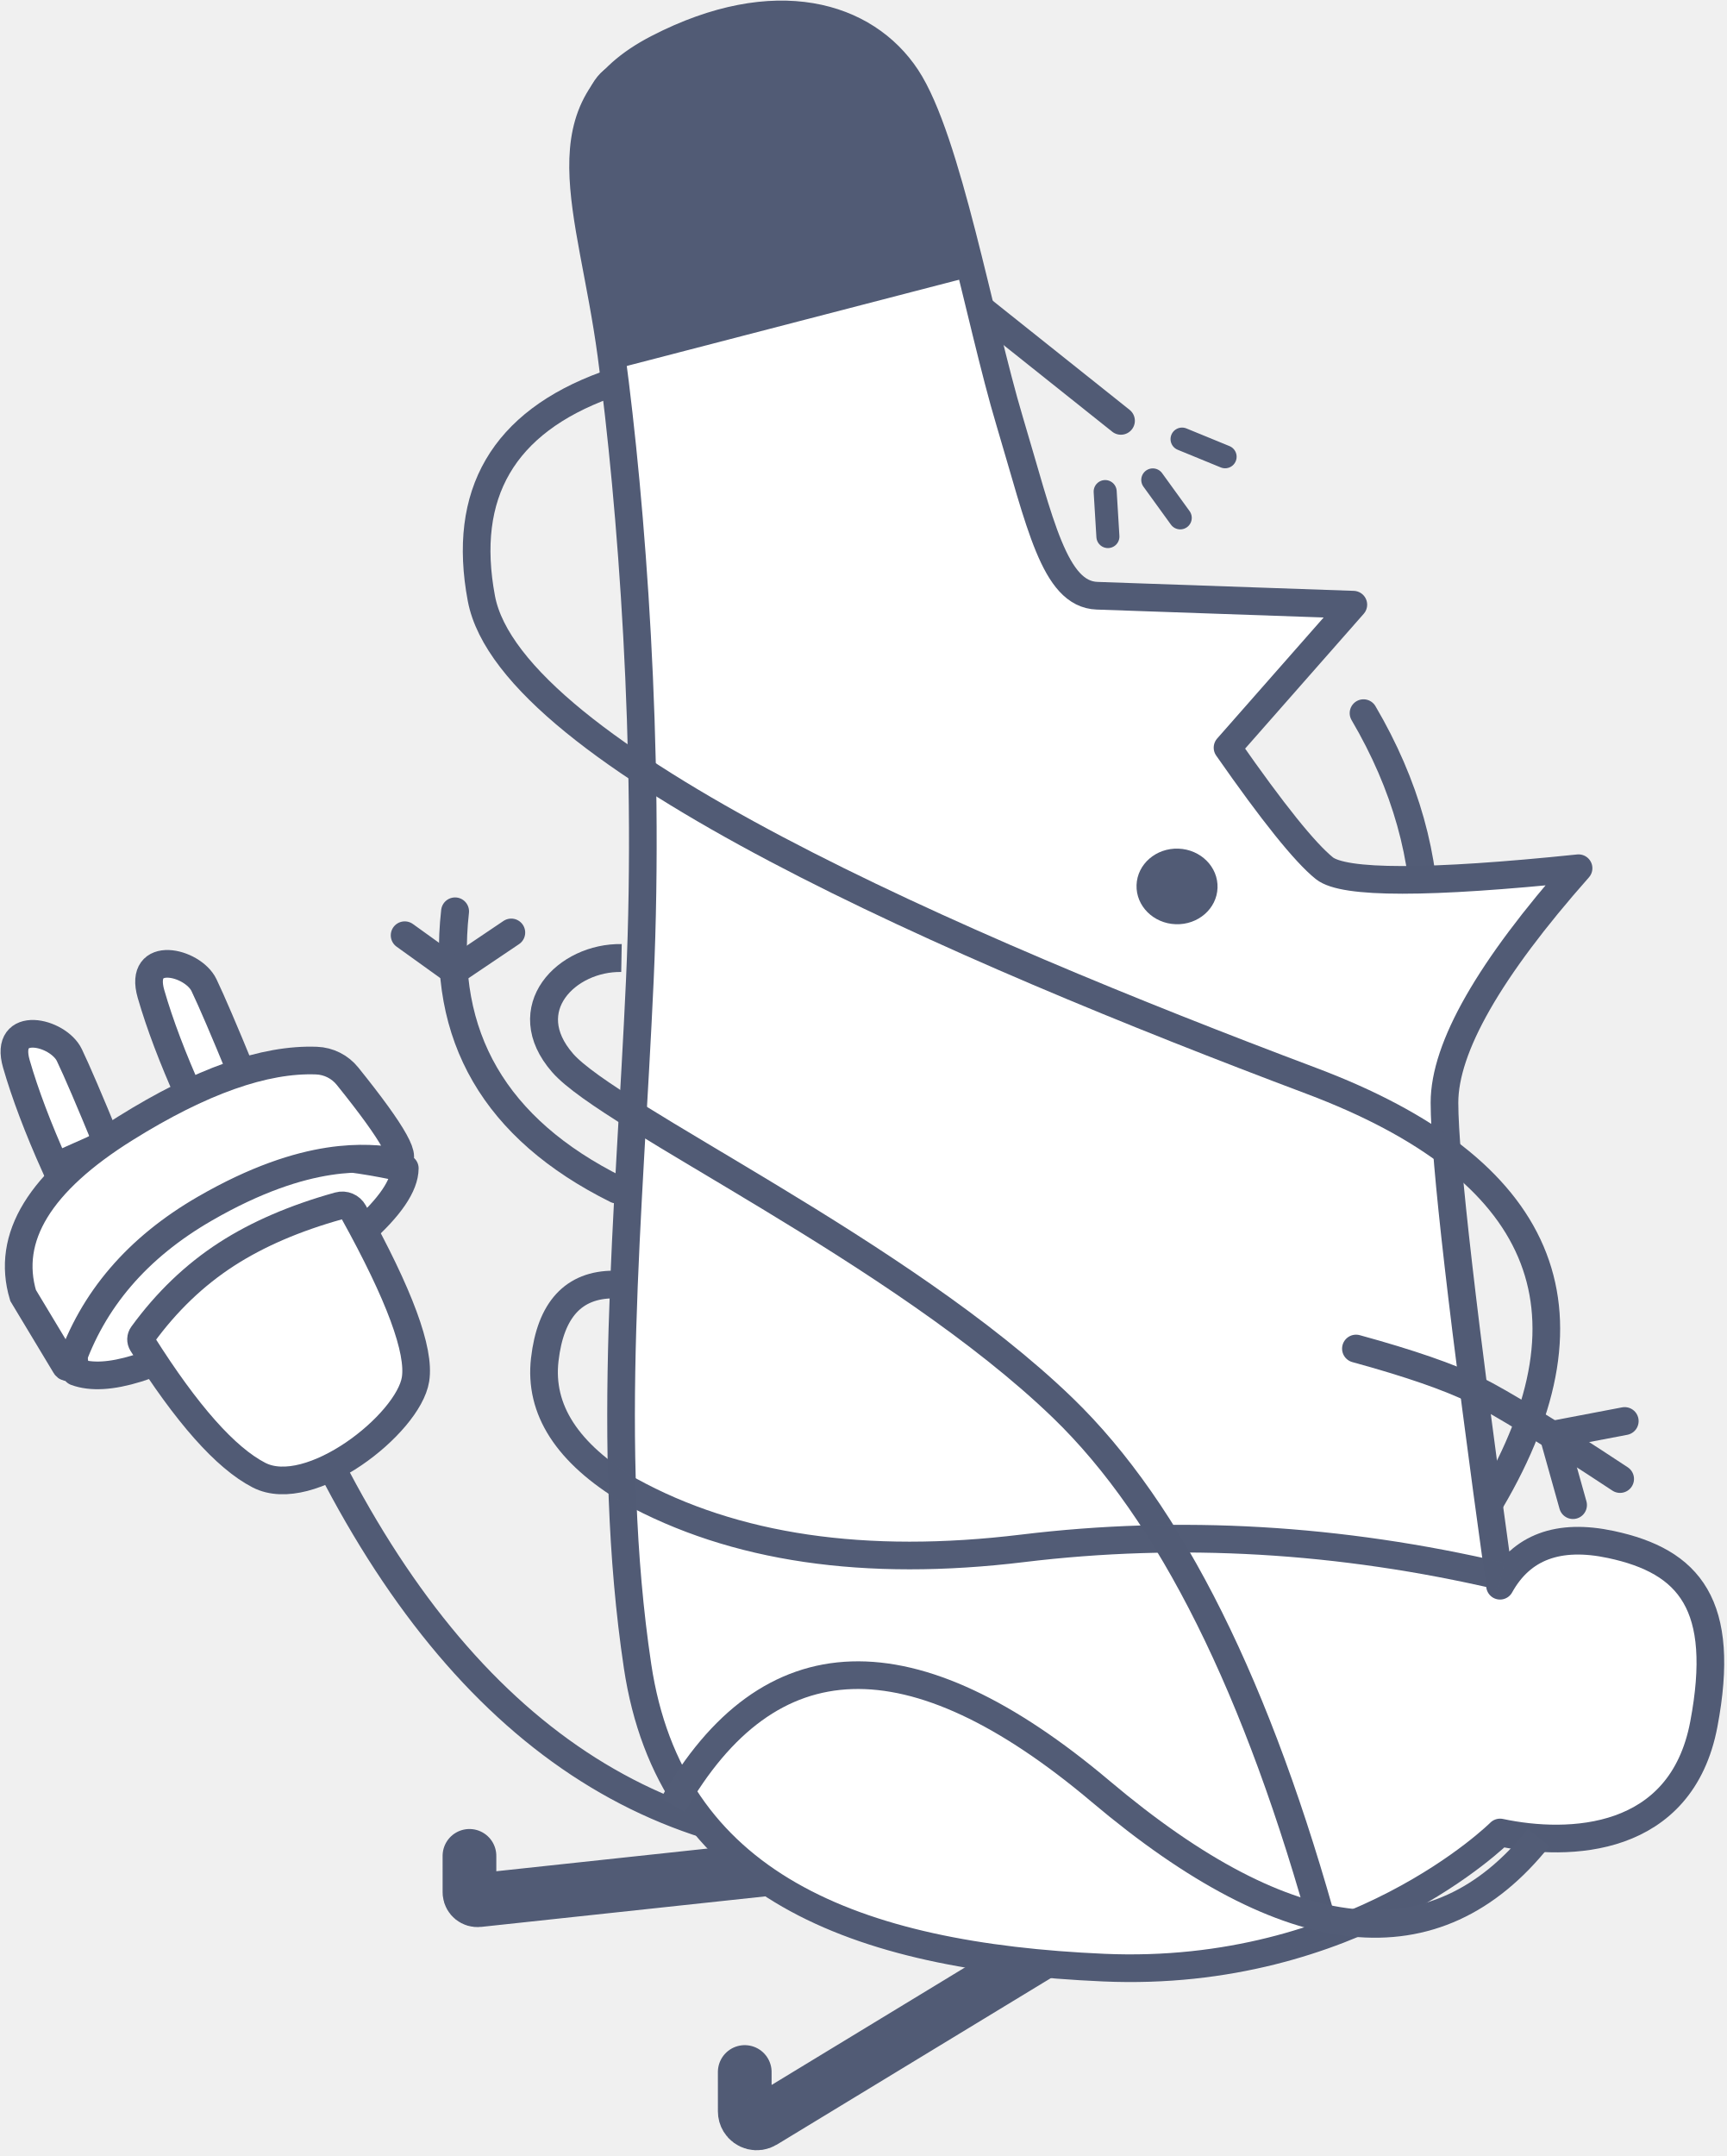
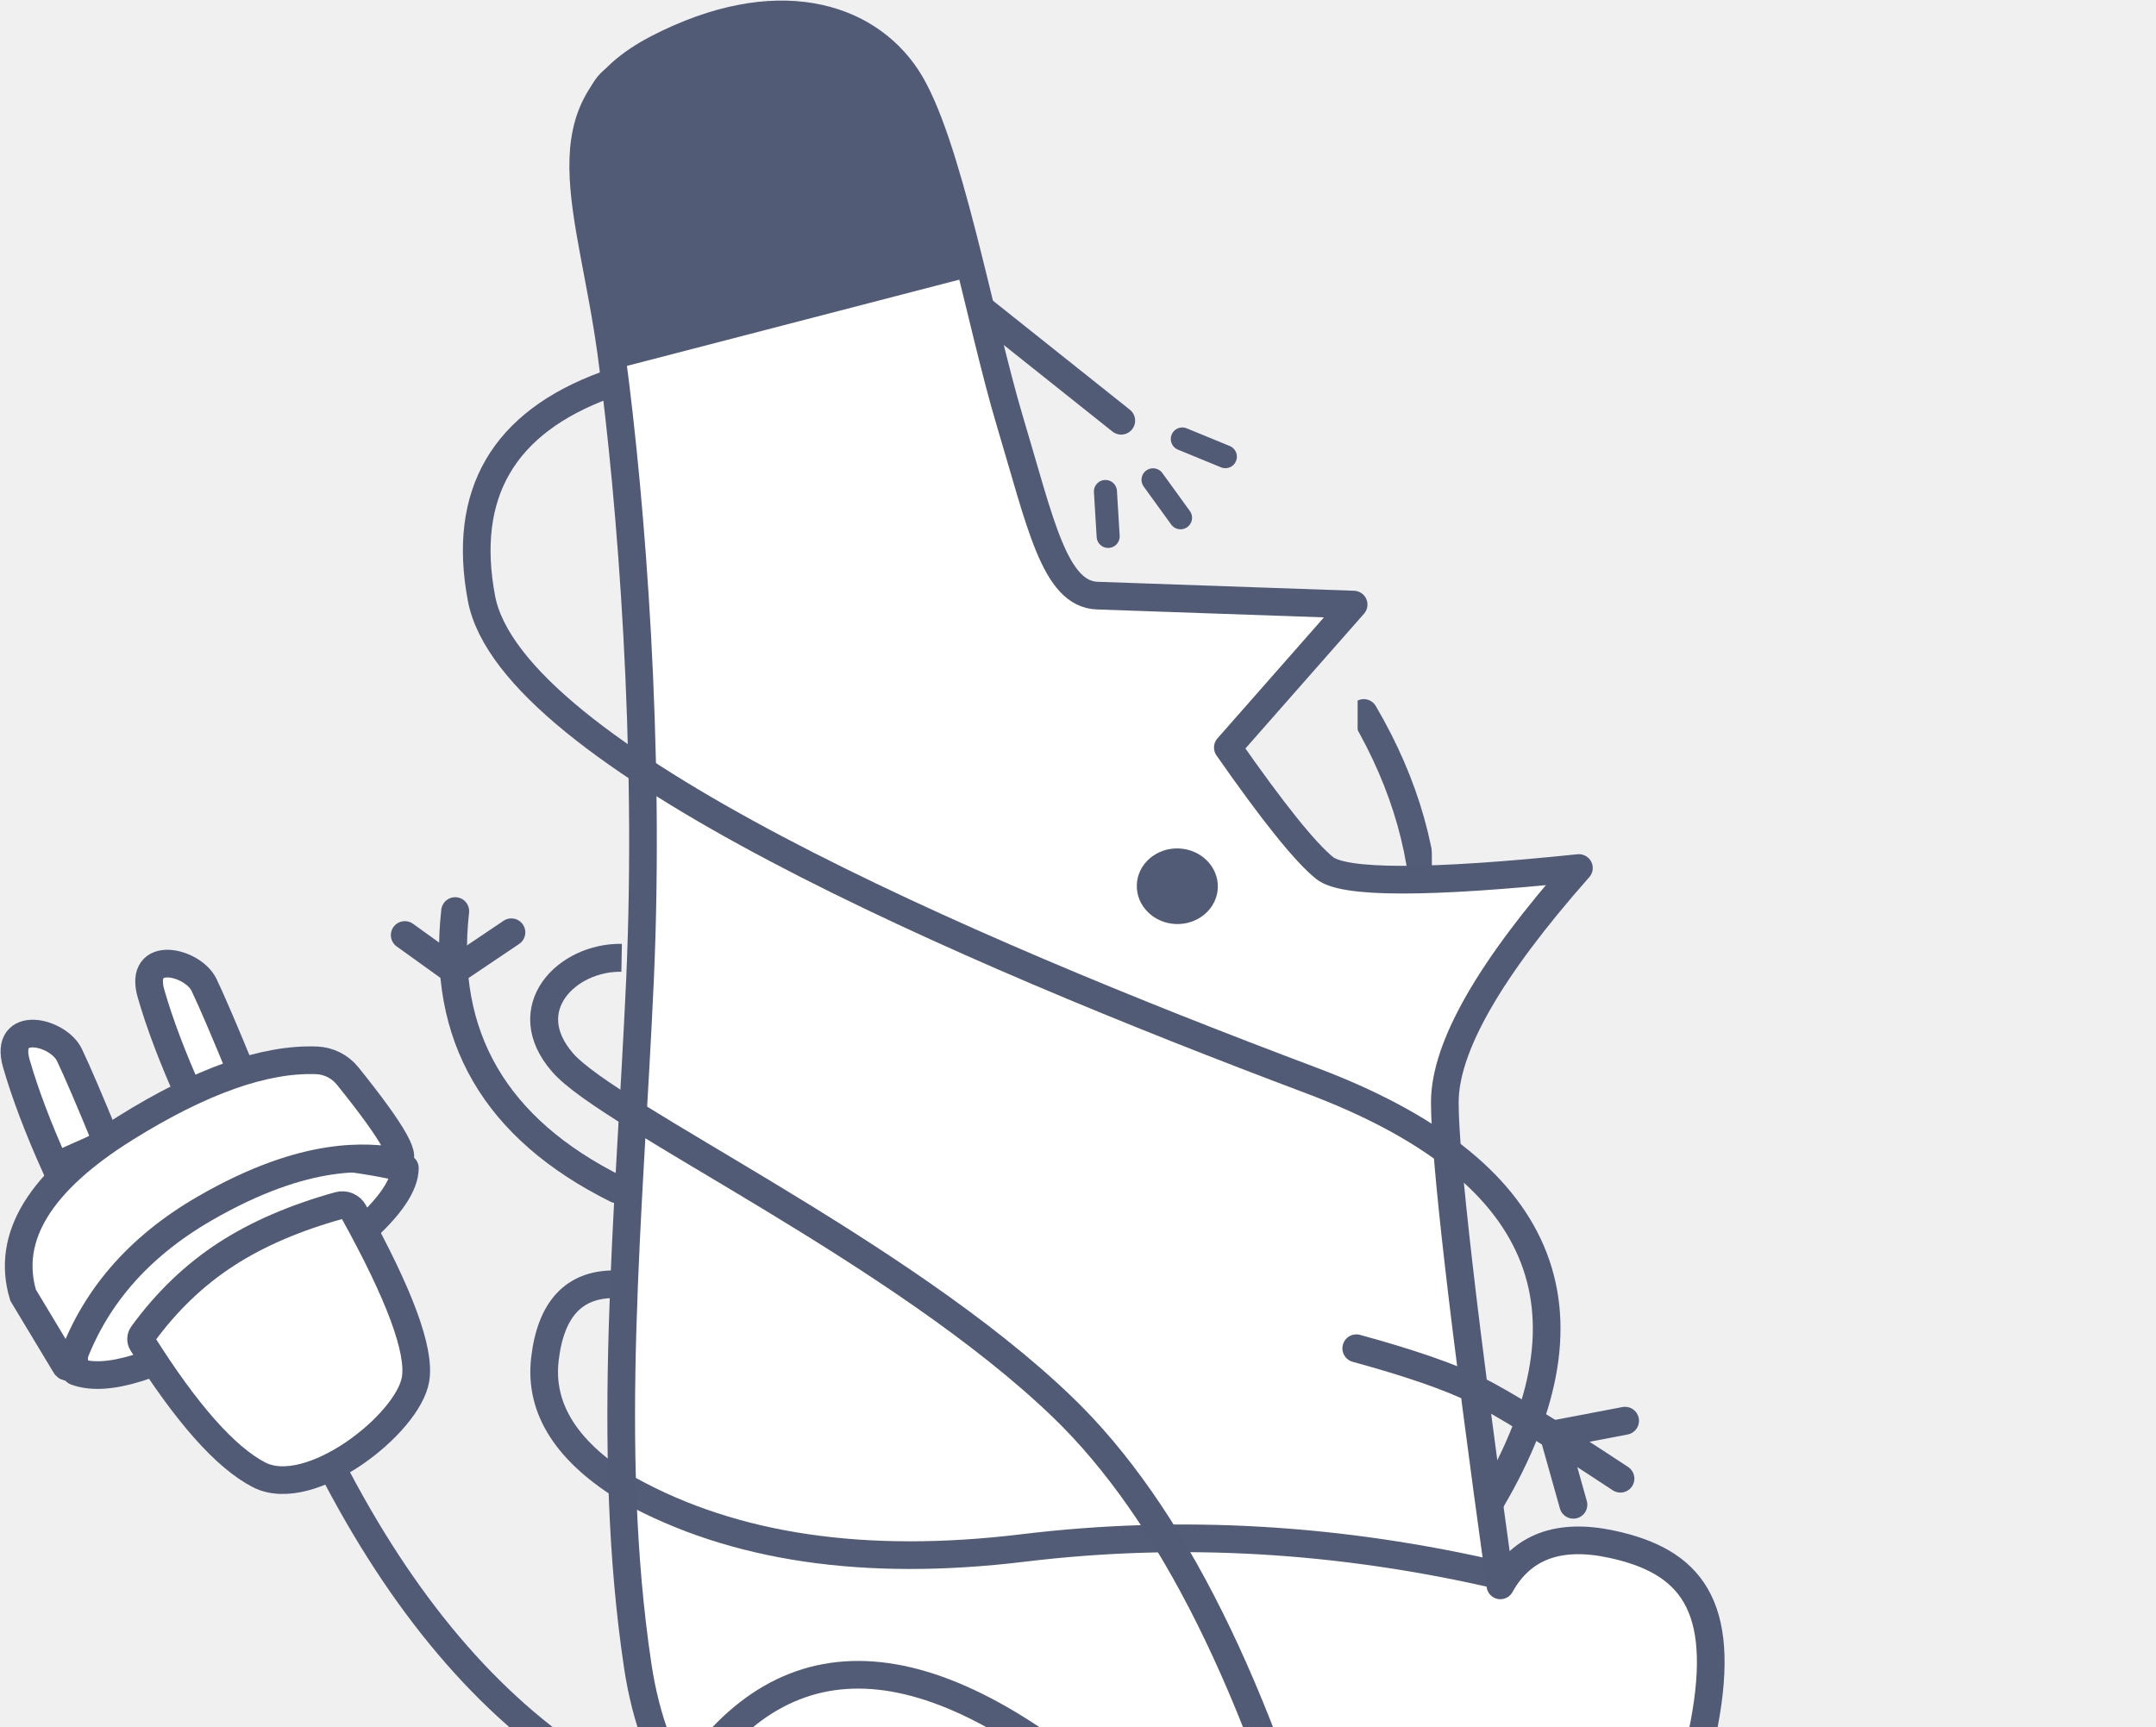
- <svg xmlns="http://www.w3.org/2000/svg" width="153" height="191" viewBox="0 0 153 191">
-   <g fill="none" fill-rule="evenodd" transform="translate(-3)">
-     <path stroke="#515B75" stroke-linecap="round" stroke-width="2.451" d="M123.821,63.177 C127.547,69.522 129.372,76.019 129.295,82.668" opacity=".993" />
-     <path stroke="#515B75" stroke-width="2.451" d="M103.164,90.812 C116.117,116.408 115.32,137.739 100.773,154.806 C86.227,171.873 68.388,180.016 47.257,179.236" transform="scale(-1 1) rotate(52 0 -28.536)" />
-     <path fill="#FFF" stroke="#515B75" stroke-linejoin="round" stroke-width="2.451" d="M38.379,107.56 C37.503,110.295 33.606,113.006 26.689,115.692 C15.45,120.036 8.628,121.279 6.222,119.423 C8.631,114.359 11.134,110.719 13.73,108.501 C17.625,105.175 31.274,102.013 31.928,101.679 C32.364,101.457 34.514,103.417 38.379,107.56 Z" transform="scale(-1 1) rotate(52 0 65.237)" />
-     <path fill="#FFF" stroke="#515B75" stroke-width="2.451" d="M19.674,97.41 C17.632,93.827 16.268,91.343 15.58,89.958 C14.549,87.88 16.653,83.376 19.088,86.74 C20.71,88.982 22.391,91.749 24.129,95.04 L19.674,97.41 Z" transform="scale(-1 1) rotate(52 0 51.038)" />
-     <path fill="#FFF" stroke="#515B75" stroke-width="2.451" d="M7.744,103.608 C5.703,100.025 4.338,97.541 3.651,96.156 C2.619,94.079 4.724,89.574 7.158,92.938 C8.781,95.181 10.461,97.947 12.2,101.238 L7.744,103.608 Z" transform="scale(-1 1) rotate(52 0 81.695)" />
-     <path fill="#FFF" stroke="#515B75" stroke-width="2.451" d="M3.148,107.567 C5.843,103.832 10.896,100.614 18.308,97.912 C26.701,94.852 32.448,95.51 35.551,99.886 L38.16,106.699 C38.206,106.818 38.146,106.952 38.027,106.998 C37.976,107.017 37.92,107.018 37.868,107 C32.071,104.982 25.982,105.259 19.601,107.832 C9.77,111.796 7.088,116.54 5.908,118.469 C5.175,119.667 4.054,117.036 2.545,110.577 L2.545,110.577 C2.301,109.534 2.521,108.436 3.148,107.567 Z" transform="scale(-1 1) rotate(52 0 65.706)" />
-     <path fill="#FFF" stroke="#515B75" stroke-linejoin="round" stroke-width="2.451" d="M25.873,129.002 C29.383,130.935 40.147,128.29 41.096,123.294 C41.716,120.032 40.776,114.922 38.277,107.966 L38.277,107.966 C38.18,107.698 37.931,107.516 37.646,107.507 C34.033,107.385 30.632,107.877 27.445,108.981 C24.352,110.053 21.185,111.785 17.945,114.178 L17.945,114.178 C17.514,114.496 17.358,115.068 17.568,115.561 C20.845,123.278 23.613,127.758 25.873,129.002 Z" transform="scale(-1 1) rotate(52 0 58.258)" />
-     <path stroke="#515B75" stroke-linecap="round" stroke-linejoin="round" stroke-width="2.474" d="M87.513,25.471 L102.323,37.275" />
-     <path stroke="#515B75" stroke-linecap="round" stroke-width="2.474" d="M58.063,105.117 C47.106,100.14 42.05,92.099 42.898,80.996" transform="rotate(2 50.435 93.056)" />
-     <polygon fill="#FFF" points="109.567 70.336 120.777 82.597 132.369 130.442 136.49 140.656 136.49 145.379 119.308 137.431" transform="rotate(2 123.029 107.858)" />
-     <path stroke="#515B75" stroke-linecap="round" stroke-width="4.759" d="M94.858,172.604 L70.872,188.349 C70.382,188.671 69.725,188.534 69.404,188.045 C69.297,187.883 69.237,187.694 69.231,187.5 L69.108,184.011" transform="rotate(2 81.983 180.447)" />
-     <path stroke="#515B75" stroke-linecap="round" stroke-width="4.759" d="M70.69,165.157 L45.443,168.764 C45.056,168.819 44.698,168.551 44.643,168.164 C44.64,168.139 44.637,168.114 44.636,168.089 L44.523,164.867" transform="rotate(2 57.607 166.805)" />
-     <path fill="#FFF" stroke="#515B75" stroke-linecap="round" stroke-linejoin="round" stroke-width="2.451" d="M103.802,174.384 C81.648,174.183 65.171,168.398 61.587,149.132 C58.004,129.865 59.454,109.118 59.667,88.428 C59.88,67.738 57.45,46.227 55.21,33.081 C52.97,19.935 48.181,11.547 58.392,5.824 C68.603,0.101 76.674,2.27 80.496,7.645 C84.319,13.021 87.683,28.881 90.695,37.783 C93.708,46.685 95.168,52.942 98.97,52.942 C101.505,52.942 109.079,52.942 121.691,52.942 L110.993,65.991 C115.192,71.585 118.173,75.041 119.936,76.361 C121.7,77.681 129.204,77.42 142.451,75.578 C134.847,84.804 131.131,91.864 131.302,96.758 C131.474,101.652 133.611,115.848 137.715,139.346 C139.492,135.855 142.722,134.523 147.403,135.352 C154.425,136.594 157.818,140.338 156.192,150.968 C154.567,161.598 144.648,162.281 138.481,161.193 C138.481,161.193 125.956,174.584 103.802,174.384 Z" transform="rotate(2 104.353 88.414)" />
-     <polyline stroke="#515B75" stroke-linecap="round" stroke-width="2.474" points="38.818 83.025 43.315 86.024 48.241 82.45" transform="rotate(2 43.53 84.237)" />
-     <polyline stroke="#515B75" stroke-linecap="round" stroke-width="2.474" points="146.831 125.782 140.549 127.209 142.513 133.375" transform="rotate(2 143.69 129.579)" />
-     <ellipse cx="107.297" cy="78.529" fill="#515B75" rx="3.59" ry="3.35" transform="rotate(2 107.297 78.53)" />
-     <path fill="#515B75" stroke="#515B75" stroke-width=".5" d="M57.515,33.07 L89.119,23.68 C87.071,12.401 83.689,5.724 78.973,3.651 C71.9,0.542 61.538,3.355 56.591,6.704 C53.292,8.937 53.6,17.726 57.515,33.07 Z" transform="rotate(2 71.724 17.688)" />
-     <path stroke="#515B75" stroke-linecap="round" stroke-width="2.474" d="M122.964,119.887 C127.748,121.02 131.312,122.115 133.654,123.171 C135.997,124.227 140.361,126.706 146.746,130.607" transform="rotate(2 134.855 125.247)" />
-     <path stroke="#515B75" stroke-width="2.451" d="M54.979,35.394 C46.012,39.036 42.559,45.461 44.621,54.67 C47.714,68.484 88.239,84.244 119.598,94.813 C140.504,101.859 146.236,114.078 136.792,131.469" transform="rotate(2 92.621 83.432)" />
-     <path stroke="#515B75" stroke-width="2.474" d="M58.069,84.871 C53.23,84.784 48.661,89.362 52.855,94.167 C57.049,98.973 82.833,110.88 97.163,124.717 C106.717,133.941 114.502,149.568 120.52,171.597" />
-     <path stroke="#515B75" stroke-linecap="round" stroke-width="2.042" d="M100.929 43.549L101.171 47.533M105.148 42.516L107.581 45.877M107.742 38.9L111.556 40.464" />
-     <path stroke="#515B75" stroke-width="2.451" d="M136.038,139.641 C121.725,136.295 107.587,135.47 93.622,137.167 C79.658,138.865 68.039,137.158 58.767,132.048 C53.256,128.741 50.758,124.872 51.272,120.441 C51.786,116.01 53.829,113.795 57.399,113.795" opacity=".993" />
-     <path stroke="#979797" stroke-width=".5" />
-     <path stroke="#525C76" stroke-width="2.451" d="M139.337,162.79 C130.229,174.204 117.296,172.844 100.536,158.708 C83.777,144.572 71.137,144.978 62.617,159.925" />
+ <svg xmlns="http://www.w3.org/2000/svg" xmlns:xlink="http://www.w3.org/1999/xlink" width="191" height="153" viewBox="0 0 191 153">
+   <defs>
+     <filter id="filter-remove-color" x="0%" y="0%" width="100%" height="100%">
+       <feColorMatrix color-interpolation-filters="sRGB" values="0 0 0 0 1 0 0 0 0 1 0 0 0 0 1 0 0 0 1 0" />
+     </filter>
+     <mask id="mask-0">
+       <g filter="url(#filter-remove-color)">
+         <rect x="-19.1" y="-15.3" width="229.2" height="183.6" fill="rgb(0%, 0%, 0%)" fill-opacity="0.993" />
+       </g>
+     </mask>
+     <clipPath id="clip-0">
+       <rect x="0" y="0" width="153" height="191" />
+     </clipPath>
+     <g id="source-1968" clip-path="url(#clip-0)">
+       <path fill="none" stroke-width="2.451" stroke-linecap="round" stroke-linejoin="miter" stroke="rgb(31.765%, 35.686%, 45.882%)" stroke-opacity="1" stroke-miterlimit="4" d="M 123.82 63.176 C 127.547 69.523 129.371 76.02 129.297 82.668 " transform="matrix(1, 0, 0, 1, -3, 0)" />
+     </g>
+     <mask id="mask-1">
+       <g filter="url(#filter-remove-color)">
+         <rect x="-19.1" y="-15.3" width="229.2" height="183.6" fill="rgb(0%, 0%, 0%)" fill-opacity="0.993" />
+       </g>
+     </mask>
+     <clipPath id="clip-1">
+       <rect x="0" y="0" width="153" height="191" />
+     </clipPath>
+     <g id="source-1992" clip-path="url(#clip-1)">
+       <path fill="none" stroke-width="2.451" stroke-linecap="butt" stroke-linejoin="miter" stroke="rgb(31.765%, 35.686%, 45.882%)" stroke-opacity="1" stroke-miterlimit="4" d="M 136.039 139.641 C 121.727 136.293 107.586 135.469 93.621 137.168 C 79.656 138.863 68.039 137.156 58.766 132.047 C 53.258 128.742 50.758 124.871 51.273 120.441 C 51.785 116.012 53.828 113.797 57.398 113.797 " transform="matrix(1, 0, 0, 1, -3, 0)" />
+     </g>
+   </defs>
+   <g mask="url(#mask-0)">
+     <use xlink:href="#source-1968" />
  </g>
+   <path fill="none" stroke-width="2.451" stroke-linecap="butt" stroke-linejoin="miter" stroke="rgb(31.765%, 35.686%, 45.882%)" stroke-opacity="1" stroke-miterlimit="4" d="M 103.161 90.812 C 116.117 116.41 115.321 137.738 100.772 154.806 C 86.229 171.872 68.386 180.016 47.257 179.237 " transform="matrix(-0.615661, 0.788011, 0.788011, 0.615661, 19.48667, -10.96748)" />
+   <path fill-rule="evenodd" fill="rgb(100%, 100%, 100%)" fill-opacity="1" stroke-width="2.451" stroke-linecap="butt" stroke-linejoin="round" stroke="rgb(31.765%, 35.686%, 45.882%)" stroke-opacity="1" stroke-miterlimit="4" d="M 38.378 107.559 C 37.503 110.296 33.606 113.007 26.689 115.693 C 15.451 120.034 8.627 121.281 6.223 119.422 C 8.632 114.359 11.134 110.718 13.729 108.501 C 17.625 105.176 31.274 102.014 31.928 101.678 C 32.363 101.457 34.516 103.417 38.378 107.559 Z M 38.378 107.559 " transform="matrix(-0.615661, 0.788011, 0.788011, 0.615661, -54.40746, 25.07309)" />
+   <path fill-rule="evenodd" fill="rgb(100%, 100%, 100%)" fill-opacity="1" stroke-width="2.451" stroke-linecap="butt" stroke-linejoin="miter" stroke="rgb(31.765%, 35.686%, 45.882%)" stroke-opacity="1" stroke-miterlimit="4" d="M 19.673 97.41 C 17.633 93.828 16.268 91.344 15.58 89.959 C 14.548 87.879 16.653 83.376 19.086 86.74 C 20.711 88.981 22.39 91.75 24.127 95.04 Z M 19.673 97.41 " transform="matrix(-0.615661, 0.788011, 0.788011, 0.615661, -43.21849, 19.61587)" />
+   <path fill-rule="evenodd" fill="rgb(100%, 100%, 100%)" fill-opacity="1" stroke-width="2.451" stroke-linecap="butt" stroke-linejoin="miter" stroke="rgb(31.765%, 35.686%, 45.882%)" stroke-opacity="1" stroke-miterlimit="4" d="M 7.745 103.608 C 5.702 100.024 4.339 97.542 3.652 96.158 C 2.62 94.077 4.725 89.575 7.158 92.939 C 8.78 95.183 10.461 97.948 12.198 101.239 Z M 7.745 103.608 " transform="matrix(-0.615661, 0.788011, 0.788011, 0.615661, -67.37654, 31.39854)" />
+   <path fill-rule="evenodd" fill="rgb(100%, 100%, 100%)" fill-opacity="1" stroke-width="2.451" stroke-linecap="butt" stroke-linejoin="miter" stroke="rgb(31.765%, 35.686%, 45.882%)" stroke-opacity="1" stroke-miterlimit="4" d="M 3.145 107.567 C 5.842 103.83 10.896 100.616 18.309 97.911 C 26.702 94.851 32.449 95.509 35.552 99.887 L 38.161 106.699 C 38.207 106.819 38.148 106.951 38.028 106.997 C 37.978 107.017 37.919 107.016 37.867 107 C 32.071 104.984 25.982 105.259 19.6 107.832 C 9.77 111.797 7.086 116.54 5.906 118.469 C 5.174 119.666 4.055 117.037 2.544 110.577 C 2.302 109.536 2.52 108.437 3.145 107.567 Z M 3.145 107.567 " transform="matrix(-0.615661, 0.788011, 0.788011, 0.615661, -54.77704, 25.25335)" />
+   <path fill-rule="evenodd" fill="rgb(100%, 100%, 100%)" fill-opacity="1" stroke-width="2.451" stroke-linecap="butt" stroke-linejoin="round" stroke="rgb(31.765%, 35.686%, 45.882%)" stroke-opacity="1" stroke-miterlimit="4" d="M 25.873 129 C 29.383 130.934 40.148 128.291 41.096 123.296 C 41.714 120.031 40.778 114.922 38.276 107.966 C 38.179 107.697 37.929 107.516 37.647 107.509 C 34.031 107.385 30.632 107.878 27.445 108.982 C 24.351 110.054 21.185 111.785 17.947 114.177 C 17.514 114.498 17.359 115.071 17.566 115.56 C 20.846 123.278 23.611 127.758 25.873 129 Z M 25.873 129 " transform="matrix(-0.615661, 0.788011, 0.788011, 0.615661, -48.90793, 22.39079)" />
+   <path fill="none" stroke-width="2.474" stroke-linecap="round" stroke-linejoin="round" stroke="rgb(31.765%, 35.686%, 45.882%)" stroke-opacity="1" stroke-miterlimit="4" d="M 87.512 25.473 L 102.324 37.273 " transform="matrix(1, 0, 0, 1, -3, 0)" />
+   <path fill="none" stroke-width="2.474" stroke-linecap="round" stroke-linejoin="miter" stroke="rgb(31.765%, 35.686%, 45.882%)" stroke-opacity="1" stroke-miterlimit="4" d="M 58.062 105.116 C 47.105 100.14 42.051 92.101 42.899 80.994 " transform="matrix(0.999391, 0.0348995, -0.0348995, 0.999391, 0.278331, -1.703469)" />
+   <path fill-rule="evenodd" fill="rgb(100%, 100%, 100%)" fill-opacity="1" d="M 107.883 69.891 L 118.66 82.535 L 128.574 130.754 L 132.336 141.105 L 132.172 145.824 L 115.277 137.281 Z M 107.883 69.891 " />
+   <path fill="none" stroke-width="4.759" stroke-linecap="round" stroke-linejoin="miter" stroke="rgb(31.765%, 35.686%, 45.882%)" stroke-opacity="1" stroke-miterlimit="4" d="M 94.859 172.604 L 70.871 188.35 C 70.382 188.672 69.724 188.534 69.402 188.045 C 69.299 187.881 69.237 187.695 69.231 187.5 L 69.109 184.01 " transform="matrix(0.999391, 0.0348995, -0.0348995, 0.999391, 3.347452, -2.751242)" />
+   <path fill="none" stroke-width="4.759" stroke-linecap="round" stroke-linejoin="miter" stroke="rgb(31.765%, 35.686%, 45.882%)" stroke-opacity="1" stroke-miterlimit="4" d="M 70.689 165.156 L 45.444 168.766 C 45.055 168.818 44.698 168.549 44.645 168.164 C 44.64 168.141 44.635 168.114 44.635 168.09 L 44.522 164.866 " transform="matrix(0.999391, 0.0348995, -0.0348995, 0.999391, 2.856503, -1.908842)" />
+   <path fill-rule="evenodd" fill="rgb(100%, 100%, 100%)" fill-opacity="1" stroke-width="2.451" stroke-linecap="round" stroke-linejoin="round" stroke="rgb(31.765%, 35.686%, 45.882%)" stroke-opacity="1" stroke-miterlimit="4" d="M 103.801 174.384 C 81.647 174.185 65.17 168.397 61.589 149.131 C 58.004 129.865 59.453 109.119 59.669 88.427 C 59.88 67.739 57.452 46.228 55.211 33.08 C 52.969 19.935 48.182 11.546 58.39 5.823 C 68.603 0.1 76.672 2.269 80.495 7.647 C 84.318 13.02 87.682 28.881 90.693 37.782 C 93.709 46.686 95.167 52.944 98.97 52.944 C 101.506 52.941 109.077 52.942 121.691 52.944 L 110.995 65.993 C 115.193 71.584 118.175 75.041 119.937 76.363 C 121.698 77.681 129.206 77.419 142.45 75.577 C 134.846 84.805 131.129 91.865 131.304 96.76 C 131.475 101.651 133.612 115.847 137.716 139.347 C 139.493 135.853 142.722 134.525 147.403 135.35 C 154.427 136.594 157.817 140.338 156.191 150.967 C 154.569 161.597 144.649 162.279 138.479 161.193 C 138.479 161.193 125.958 174.584 103.801 174.384 Z M 103.801 174.384 " transform="matrix(0.999391, 0.0348995, -0.0348995, 0.999391, 0.149173, -3.588008)" />
+   <path fill="none" stroke-width="2.474" stroke-linecap="round" stroke-linejoin="miter" stroke="rgb(31.765%, 35.686%, 45.882%)" stroke-opacity="1" stroke-miterlimit="4" d="M 38.818 83.023 L 43.316 86.024 L 48.241 82.452 " transform="matrix(0.999391, 0.0348995, -0.0348995, 0.999391, -0.0336538, -1.46786)" />
+   <path fill="none" stroke-width="2.474" stroke-linecap="round" stroke-linejoin="miter" stroke="rgb(31.765%, 35.686%, 45.882%)" stroke-opacity="1" stroke-miterlimit="4" d="M 146.83 125.783 L 140.548 127.21 L 142.515 133.375 " transform="matrix(0.999391, 0.0348995, -0.0348995, 0.999391, 1.609774, -4.935773)" />
+   <path fill-rule="evenodd" fill="rgb(31.765%, 35.686%, 45.882%)" fill-opacity="1" d="M 107.887 78.652 C 107.82 80.504 106.16 81.945 104.18 81.879 C 102.199 81.809 100.645 80.254 100.711 78.402 C 100.773 76.555 102.434 75.113 104.414 75.18 C 106.395 75.25 107.949 76.805 107.887 78.652 Z M 107.887 78.652 " />
+   <path fill-rule="evenodd" fill="rgb(31.765%, 35.686%, 45.882%)" fill-opacity="1" stroke-width="0.5" stroke-linecap="butt" stroke-linejoin="miter" stroke="rgb(31.765%, 35.686%, 45.882%)" stroke-opacity="1" stroke-miterlimit="4" d="M 57.517 33.072 L 89.118 23.682 C 87.071 12.403 83.687 5.724 78.972 3.653 C 71.898 0.542 61.537 3.355 56.592 6.705 C 53.293 8.939 53.6 17.726 57.517 33.072 Z M 57.517 33.072 " transform="matrix(0.999391, 0.0348995, -0.0348995, 0.999391, -2.339005, -2.492356)" />
+   <path fill="none" stroke-width="2.474" stroke-linecap="round" stroke-linejoin="miter" stroke="rgb(31.765%, 35.686%, 45.882%)" stroke-opacity="1" stroke-miterlimit="4" d="M 122.966 119.888 C 127.747 121.019 131.31 122.114 133.653 123.17 C 135.996 124.225 140.359 126.707 146.745 130.608 " transform="matrix(0.999391, 0.0348995, -0.0348995, 0.999391, 1.453207, -4.630074)" />
+   <path fill="none" stroke-width="2.451" stroke-linecap="butt" stroke-linejoin="miter" stroke="rgb(31.765%, 35.686%, 45.882%)" stroke-opacity="1" stroke-miterlimit="4" d="M 54.98 35.394 C 46.012 39.037 42.558 45.462 44.619 54.669 C 47.713 68.484 88.24 84.243 119.597 94.812 C 140.504 101.86 146.235 114.077 136.793 131.468 " transform="matrix(0.999391, 0.0348995, -0.0348995, 0.999391, -0.031843, -3.181602)" />
+   <path fill="none" stroke-width="2.474" stroke-linecap="butt" stroke-linejoin="miter" stroke="rgb(31.765%, 35.686%, 45.882%)" stroke-opacity="1" stroke-miterlimit="4" d="M 58.07 84.871 C 53.23 84.785 48.66 89.363 52.855 94.168 C 57.051 98.973 82.832 110.879 97.164 124.719 C 106.719 133.941 114.504 149.566 120.52 171.598 " transform="matrix(1, 0, 0, 1, -3, 0)" />
+   <path fill="none" stroke-width="2.042" stroke-linecap="round" stroke-linejoin="miter" stroke="rgb(31.765%, 35.686%, 45.882%)" stroke-opacity="1" stroke-miterlimit="4" d="M 100.93 43.551 L 101.172 47.531 M 105.148 42.516 L 107.582 45.879 M 107.742 38.898 L 111.555 40.465 " transform="matrix(1, 0, 0, 1, -3, 0)" />
+   <g mask="url(#mask-1)">
+     <use xlink:href="#source-1992" />
+   </g>
+   <path fill="none" stroke-width="2.451" stroke-linecap="butt" stroke-linejoin="miter" stroke="rgb(32.157%, 36.078%, 46.275%)" stroke-opacity="1" stroke-miterlimit="4" d="M 139.336 162.789 C 130.23 174.203 117.297 172.844 100.535 158.707 C 83.777 144.57 71.137 144.977 62.617 159.926 " transform="matrix(1, 0, 0, 1, -3, 0)" />
</svg>
